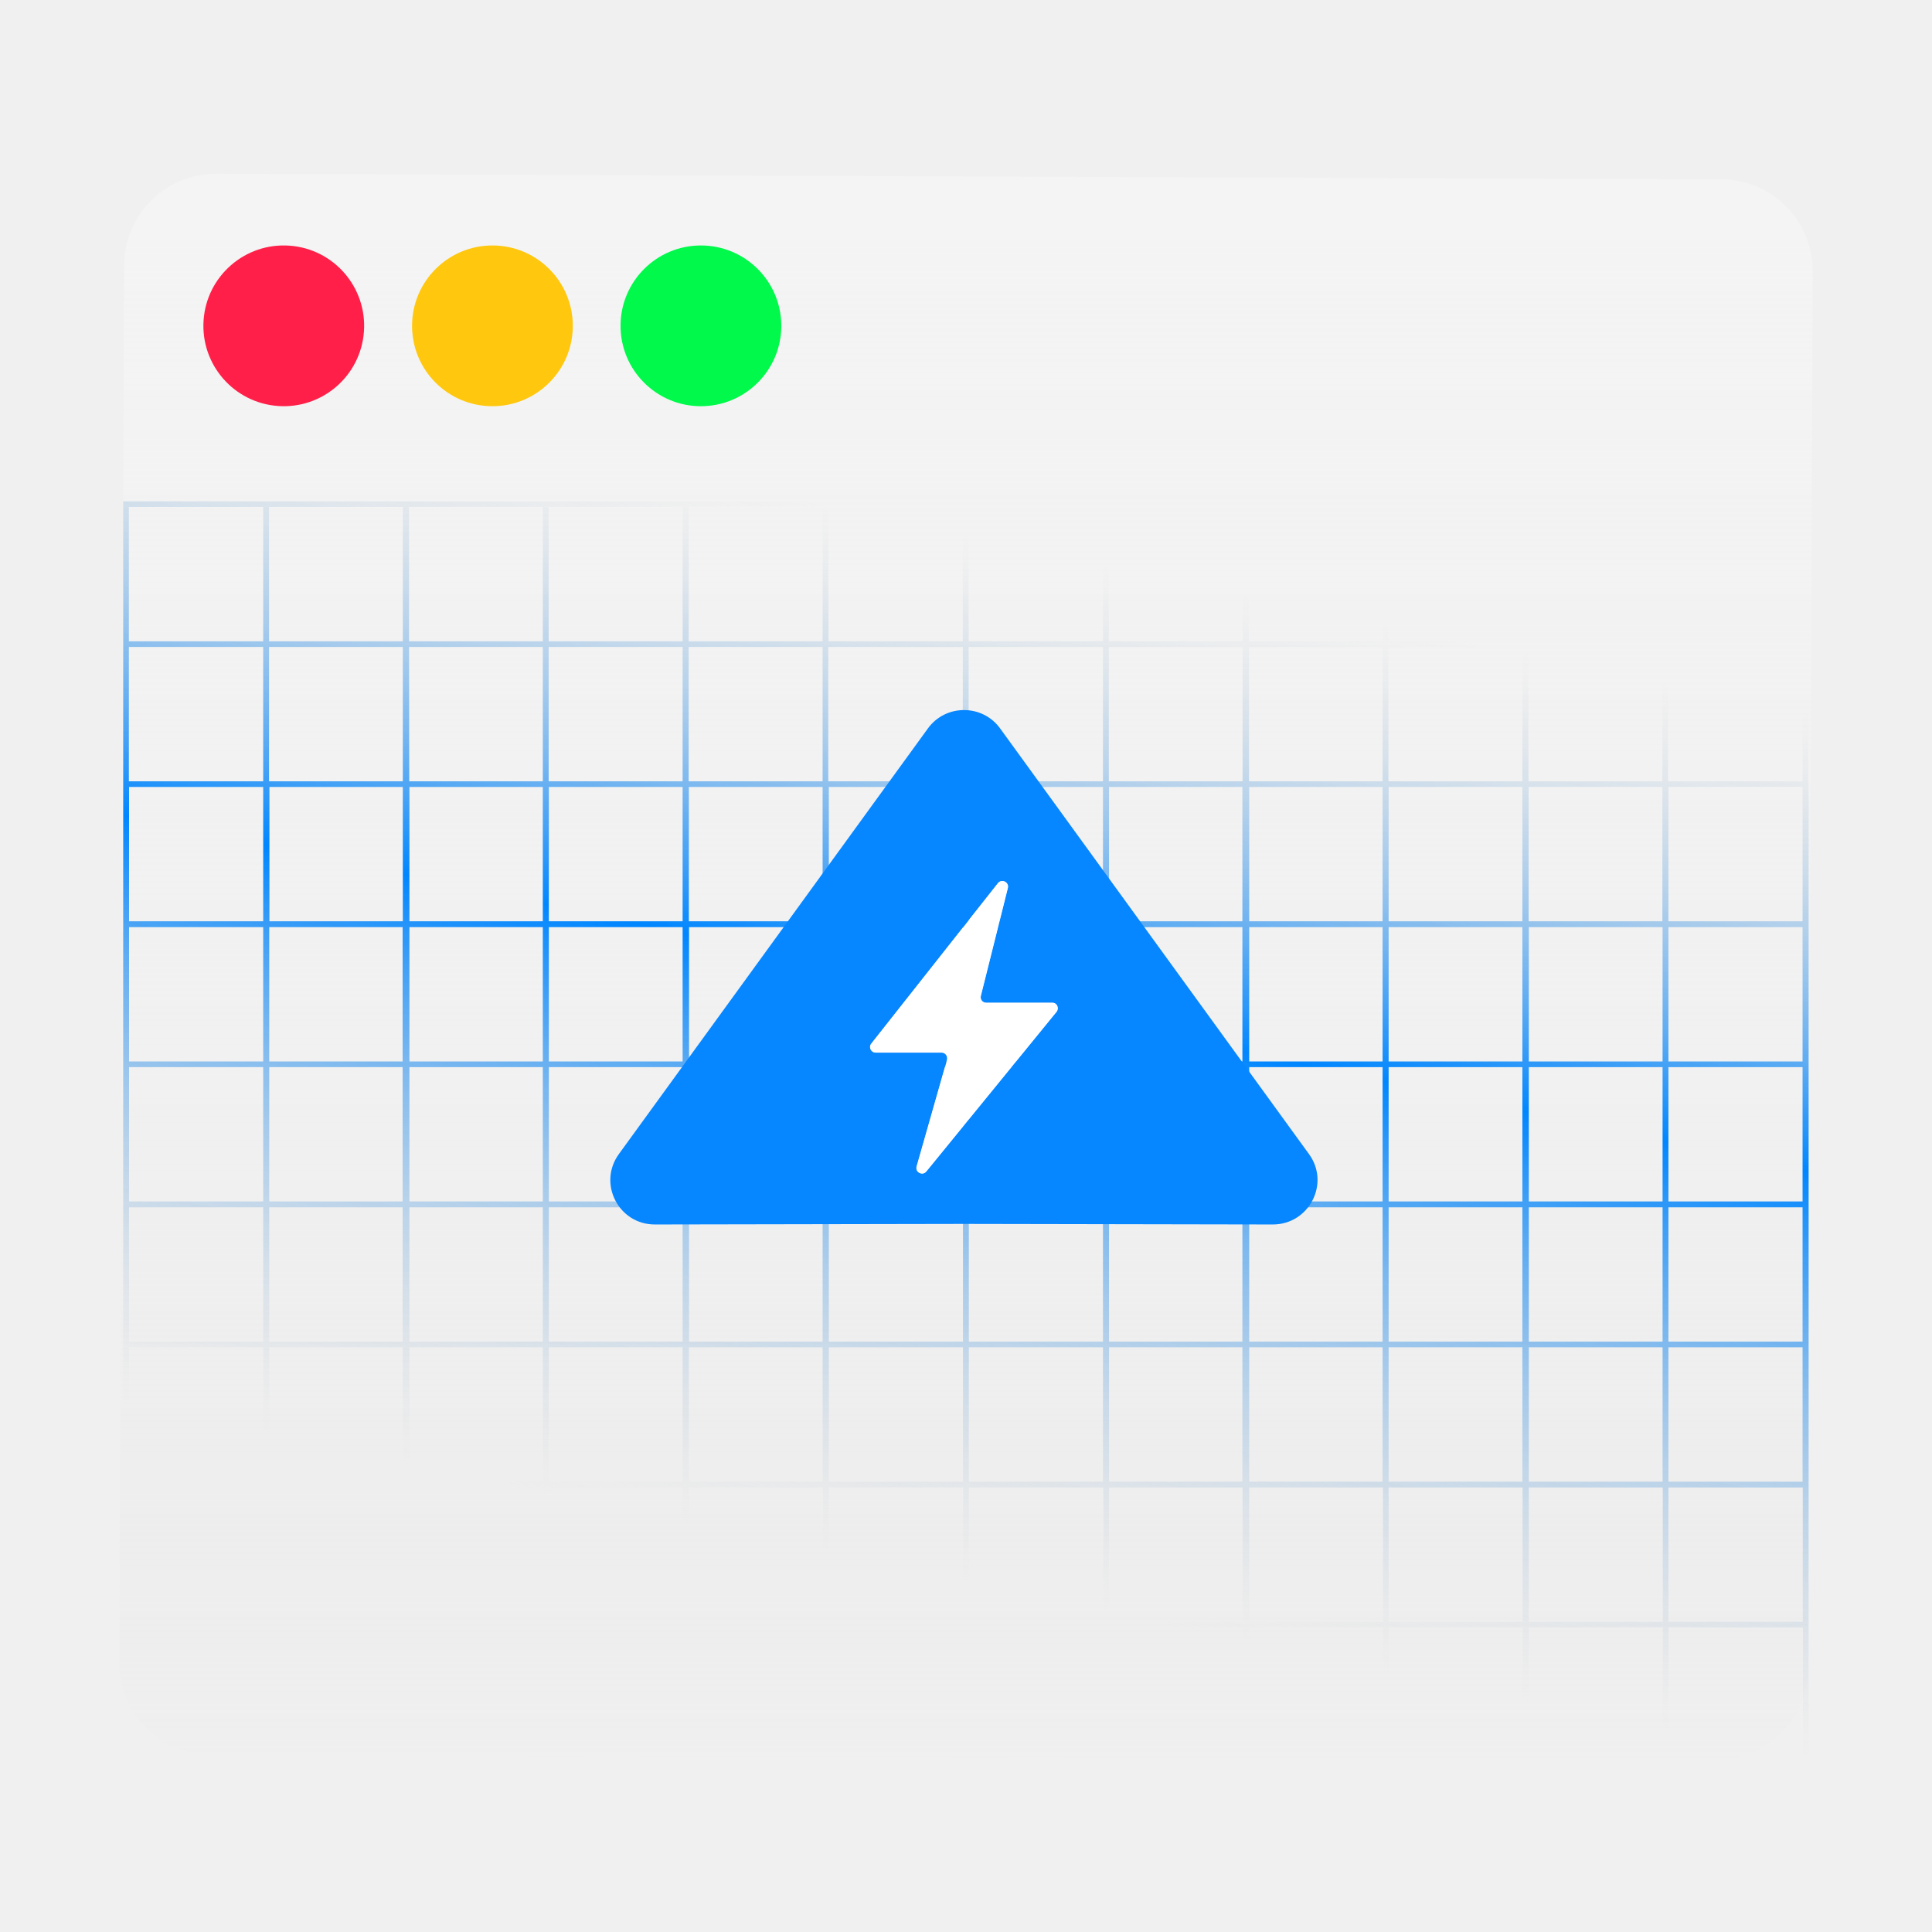
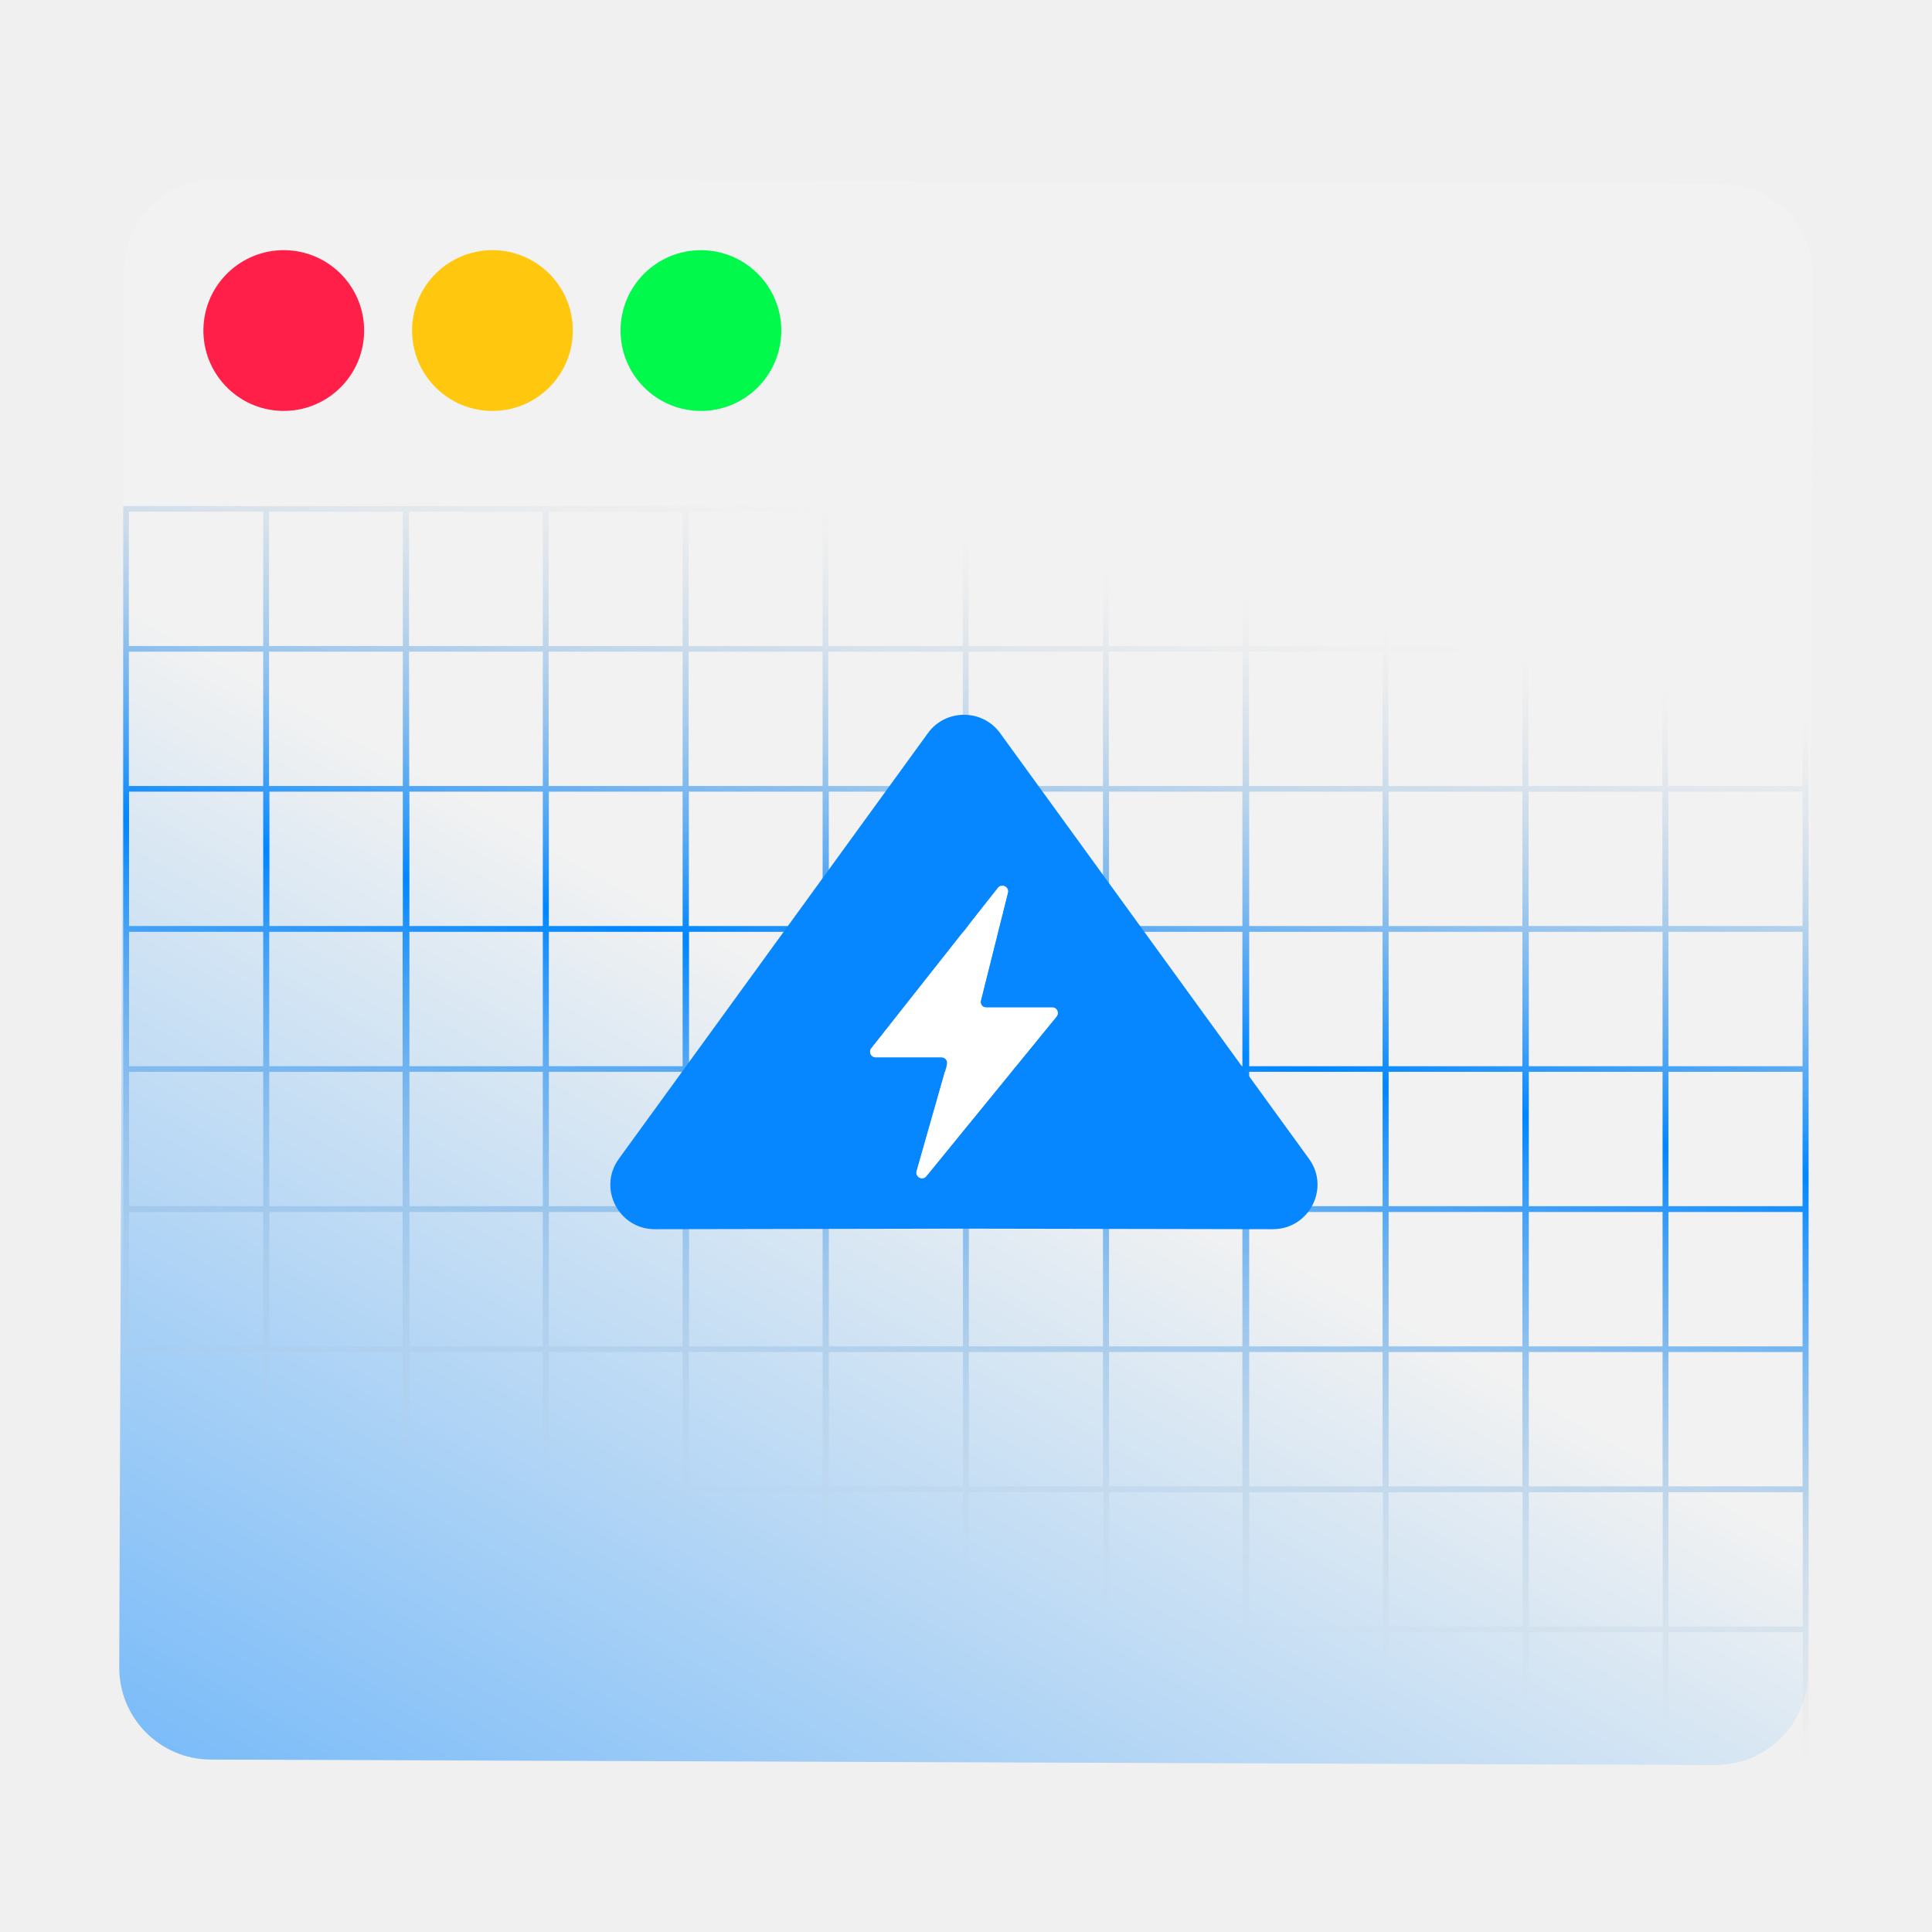
<svg xmlns="http://www.w3.org/2000/svg" version="1.1" id="Layer_1" x="0px" y="0px" viewBox="0 0 1024 1024" style="enable-background:new 0 0 1024 1024;" xml:space="preserve">
  <style type="text/css">
	.st0{fill:url(#path11_1_);}
	.st1{fill:#FF1F48;}
	.st2{fill:#FFC70E;}
	.st3{fill:#00F94A;}
	.st4{fill:url(#SVGID_1_);}
	.st5{fill:#0686FF;}
	.st6{fill:#FFFFFF;}
</style>
  <g id="orca">
-     <linearGradient id="path11_1_" gradientUnits="userSpaceOnUse" x1="512" y1="895.469" x2="512" y2="85.487" gradientTransform="matrix(1 0 0 -1 0 1021.89)">
-       <stop offset="0" style="stop-color:#F4F4F4" />
-       <stop offset="0.541" style="stop-color:#F2F2F2;stop-opacity:0.459" />
-       <stop offset="0.736" style="stop-color:#EBEBEB;stop-opacity:0.264" />
-       <stop offset="0.874" style="stop-color:#DFDFDF;stop-opacity:0.126" />
-       <stop offset="0.986" style="stop-color:#CFCFCF;stop-opacity:1.415163e-02" />
-       <stop offset="1" style="stop-color:#CCCCCC;stop-opacity:0" />
+     <linearGradient id="path11_1_" gradientUnits="userSpaceOnUse" x1="-29.852" y1="1484.179" x2="489.292" y2="555.606">
+       <stop offset="0" style="stop-color:#0686FF" />
+       <stop offset="0.275" style="stop-color:#43A2FC" />
+       <stop offset="0.908" style="stop-color:#DBE8F3" />
+       <stop offset="1" style="stop-color:#F2F2F2" />
    </linearGradient>
-     <path id="path11" class="st0" d="M909.3,933l-797.6-2.9c-26.9-0.1-48.6-22-48.5-48.9l2.6-740.6   c0.1-26.9,22-48.6,48.9-48.5L912.3,95c26.9,0.1,48.6,22,48.5,48.9l-2.7,740.6C958.1,911.3,936.2,933,909.3,933z" />
-     <ellipse transform="matrix(7.088901e-02 -0.9975 0.9975 7.088901e-02 -32.5272 310.4791)" class="st1" cx="150.4" cy="172.7" rx="42.6" ry="42.6" />
-     <circle class="st2" cx="261" cy="172.7" r="42.6" />
-     <circle class="st3" cx="371.5" cy="172.7" r="42.6" />
+     <path id="path11" class="st0" d="M909.3,935.5l-797.6-2.9c-26.9-0.1-48.6-22-48.5-48.9l2.6-740.6   c0.1-26.9,22-48.6,48.9-48.5l797.6,2.9c26.9,0.1,48.6,22,48.5,48.9L958.1,887C958.1,913.8,936.2,935.5,909.3,935.5z" />
+     <ellipse transform="matrix(7.088901e-02 -0.9975 0.9975 7.088901e-02 -35.0213 312.8022)" class="st1" cx="150.4" cy="175.2" rx="42.6" ry="42.6" />
+     <circle class="st2" cx="261" cy="175.2" r="42.6" />
+     <circle class="st3" cx="371.5" cy="175.2" r="42.6" />
  </g>
  <g>
-     <linearGradient id="SVGID_1_" gradientUnits="userSpaceOnUse" x1="576.427" y1="725.477" x2="463.747" y2="193.008" gradientTransform="matrix(1 0 0 -1 0 1021.89)">
+     <linearGradient id="SVGID_1_" gradientUnits="userSpaceOnUse" x1="576.427" y1="722.976" x2="463.747" y2="190.507" gradientTransform="matrix(1 0 0 -1 0 1021.89)">
      <stop offset="0" style="stop-color:#CCCCCC;stop-opacity:0" />
      <stop offset="0.438" style="stop-color:#0086FF" />
      <stop offset="1" style="stop-color:#CCCCCC;stop-opacity:0" />
    </linearGradient>
-     <path class="st4" d="M958.4,414.1v-71.2v-3v-74.2h-74.3h-3H810h-3.2h-71.1h-3h-70.9h-3.4h-70.9h-3h-71.3h-3h-71.3h-3H365h-3.2   h-71.1h-3h-70.9h-3.4h-70.9h-3H65.3v74.2v3v71.2v3v71.2v3v71.2v3v71.2v3v71.2v3v74.2h0.1v71.2v3v74.2h74.3h3h70.9h3.4h70.9h3H362   h3.2h71.1h3h71.3h3h71.3h3h70.9h3.4H733h3h71h3.2h71.1h3h74.3v-74.2v-3v-71.2v-3v-71.2v-3v-71.2v-3v-71.2v-3v-71.2v-3v-74.2   L958.4,414.1L958.4,414.1z M884.3,714.1h71.1v71.2h-71.1V714.1z M884.3,711.1v-71.2h71.1v71.2H884.3z M884.3,636.8v-71.2h71.1v71.2   H884.3z M884.3,562.6v-71.2h71.1v71.2H884.3z M955.4,417.1v71.2h-71.1v-71.2L955.4,417.1L955.4,417.1z M884.2,268.7h71.2v71.2   h-71.2V268.7z M884.2,342.9h71.2v71.2h-71.2h-0.1L884.2,342.9L884.2,342.9z M810.3,714.1h70.9v71.2h-70.9V714.1z M810.3,711.1   v-71.2h70.9v71.2H810.3z M810.3,636.8v-71.2h70.9v71.2H810.3z M810.3,562.6v-71.2h70.9v71.2H810.3z M881.1,417.1v71.2h-70.9v-71.2   L881.1,417.1L881.1,417.1z M810.1,268.7h71v71.2h-71V268.7z M810.1,342.9h71v71.2h-70.9h-0.1V342.9z M736,714.1h70.9v71.2H736   V714.1z M736,711.1v-71.2h70.9v71.2H736z M736,636.8v-71.2h70.9v71.2H736z M736,562.6v-71.2h70.9v71.2H736z M806.9,417.1v71.2H736   v-71.2L806.9,417.1L806.9,417.1z M735.9,268.7h71v71.2h-71V268.7z M735.9,342.9h71v71.2H736h-0.1V342.9z M662.1,714.1h70.7v71.2   h-70.7V714.1z M662.1,711.1v-71.2h70.7v71.2H662.1z M662.1,636.8v-71.2h70.7v71.2H662.1z M662.1,562.6v-71.2h70.7v71.2H662.1z    M732.8,417.1v71.2h-70.7v-71.2L732.8,417.1L732.8,417.1z M661.9,268.7h70.9v71.2h-70.9V268.7z M661.9,342.9h70.9v71.2h-70.7H662   v-71.2H661.9z M587.8,714.1h70.7v71.2h-70.7V714.1z M587.8,711.1v-71.2h70.7v71.2H587.8z M587.8,636.8v-71.2h70.7v71.2H587.8z    M587.8,562.6v-71.2h70.7v71.2H587.8z M658.5,417.1v71.2h-70.7v-71.2L658.5,417.1L658.5,417.1z M587.7,268.7h70.9v71.2h-70.9V268.7   z M587.7,342.9h70.9v71.2h-70.8h-0.1L587.7,342.9L587.7,342.9z M513.5,714.1h71.1v71.2h-71.1V714.1z M513.5,711.1v-71.2h71.1v71.2   H513.5z M513.5,636.8v-71.2h71.1v71.2H513.5z M513.5,562.6v-71.2h71.1v71.2H513.5z M584.6,417.1v71.2h-71.1v-71.2L584.6,417.1   L584.6,417.1z M513.4,268.7h71.2v71.2h-71.2V268.7z M513.4,342.9h71.2v71.2h-71.1h-0.1L513.4,342.9L513.4,342.9z M439.3,714.1h71.1   v71.2h-71.1V714.1z M439.3,711.1v-71.2h71.1v71.2H439.3z M439.3,636.8v-71.2h71.1v71.2H439.3z M439.3,562.6v-71.2h71.1v71.2H439.3z    M510.4,417.1v71.2h-71.1v-71.2L510.4,417.1L510.4,417.1z M439.1,268.7h71.2v71.2h-71.2L439.1,268.7L439.1,268.7z M439.1,342.9   h71.2v71.2h-71.2H439v-71.2H439.1z M365.2,714.1H436v71.2h-70.9v-71.2H365.2z M365.2,711.1v-71.2H436v71.2H365.2z M365.2,636.8   v-71.2H436v71.2H365.2z M365.2,562.6v-71.2H436v71.2H365.2z M436,417.1v71.2h-70.9v-71.2L436,417.1L436,417.1z M365,268.7h71v71.2   h-71V268.7z M365,342.9h71v71.2h-70.9H365V342.9z M290.9,714.1h70.9v71.2h-70.9V714.1z M290.9,711.1v-71.2h70.9v71.2H290.9z    M290.9,636.8v-71.2h70.9v71.2H290.9z M290.9,562.6v-71.2h70.9v71.2H290.9z M361.8,417.1v71.2h-70.9v-71.2L361.8,417.1L361.8,417.1   z M290.8,268.7h71v71.2h-71V268.7z M290.8,342.9h71v71.2h-70.9h-0.1V342.9z M217,714.1h70.7v71.2H217V714.1z M217,711.1v-71.2h70.7   v71.2H217z M217,636.8v-71.2h70.7v71.2H217z M217,562.6v-71.2h70.7v71.2H217z M287.7,417.1v71.2H217v-71.2L287.7,417.1L287.7,417.1   z M216.8,268.7h70.9v71.2h-70.9L216.8,268.7L216.8,268.7z M216.8,342.9h70.9v71.2H217h-0.1L216.8,342.9L216.8,342.9z M142.7,714.1   h70.7v71.2h-70.7V714.1z M142.7,711.1v-71.2h70.7v71.2H142.7z M142.7,636.8v-71.2h70.7v71.2H142.7z M142.7,562.6v-71.2h70.7v71.2   H142.7z M213.5,417.1v71.2h-70.7v-71.2L213.5,417.1L213.5,417.1z M142.6,268.7h70.9v71.2h-70.9V268.7z M142.6,342.9h70.9v71.2   h-70.8h-0.1L142.6,342.9L142.6,342.9z M68.4,714.1h71.1v71.2H68.4V714.1z M68.4,711.1v-71.2h71.1v71.2H68.4z M68.4,636.8v-71.2   h71.1v71.2H68.4z M68.4,562.6v-71.2h71.1v71.2H68.4z M139.5,417.1v71.2H68.4v-71.2L139.5,417.1L139.5,417.1z M68.3,268.7h71.2v71.2   H68.3V268.7z M68.3,342.9h71.2v71.2H68.3V342.9z M139.7,933.8H68.4v-71.2h71.2L139.7,933.8L139.7,933.8z M68.4,859.6v-71.2h71.2   h0.1v71.2H68.4z M213.6,933.8h-70.9v-71.2h70.9V933.8z M142.7,859.6v-71.2h70.7h0.1v71.2H142.7z M287.9,933.8H217v-71.2h70.9V933.8   z M217,859.6v-71.2h70.8h0.1v71.2H217z M361.9,933.8h-71v-71.2h71V933.8z M290.9,859.6v-71.2h70.9h0.1v71.2H290.9z M436.2,933.8   h-71v-71.2h71V933.8z M365.2,859.6v-71.2h70.9h0.1v71.2H365.2z M510.5,933.8h-71.2v-71.2h71.2V933.8z M439.3,859.6v-71.2h71.1h0.1   v71.2H439.3z M584.7,933.8h-71.2v-71.2h71.2V933.8z M513.5,859.6v-71.2h71.2h0.1v71.2H513.5z M658.7,933.8h-70.9v-71.2h70.9V933.8z    M587.8,859.6v-71.2h70.7h0.1v71.2H587.8z M732.9,933.8H662v-71.2h70.9V933.8z M662.1,859.6v-71.2h70.8h0.1v71.2H662.1z M807,933.8   h-71v-71.2h71V933.8z M736,859.6v-71.2h70.9h0.1v71.2H736z M881.3,933.8h-71v-71.2h71V933.8z M810.3,859.6v-71.2h70.9h0.1v71.2   H810.3z M955.6,933.8h-71.2v-71.2h71.2V933.8z M884.3,859.6v-71.2h71.2v71.2H884.3z" />
+     <path class="st4" d="M958.4,416.6v-71.2v-3v-74.2h-74.3h-3H810h-3.2h-71.1h-3h-70.9h-3.4h-70.9h-3h-71.3h-3h-71.3h-3H365h-3.2   h-71.1h-3h-70.9h-3.4h-70.9h-3H65.3v74.2v3v71.2v3v71.2v3V565v3v71.2v3v71.2v3v74.2h0.1v71.2v3V939h74.3h3h70.9h3.4h70.9h3H362h3.2   h71.1h3h71.3h3h71.3h3h70.9h3.4H733h3h71h3.2h71.1h3h74.3v-74.2v-3v-71.2v-3v-71.2v-3v-71.2v-3V568v-3v-71.2v-3v-74.2L958.4,416.6   L958.4,416.6z M884.3,716.6h71.1v71.2h-71.1V716.6z M884.3,713.6v-71.2h71.1v71.2H884.3z M884.3,639.3v-71.2h71.1v71.2H884.3z    M884.3,565.1v-71.2h71.1v71.2H884.3z M955.4,419.6v71.2h-71.1v-71.2L955.4,419.6L955.4,419.6z M884.2,271.2h71.2v71.2h-71.2V271.2   z M884.2,345.4h71.2v71.2h-71.2h-0.1L884.2,345.4L884.2,345.4z M810.3,716.6h70.9v71.2h-70.9V716.6z M810.3,713.6v-71.2h70.9v71.2   H810.3z M810.3,639.3v-71.2h70.9v71.2H810.3z M810.3,565.1v-71.2h70.9v71.2H810.3z M881.1,419.6v71.2h-70.9v-71.2L881.1,419.6   L881.1,419.6z M810.1,271.2h71v71.2h-71V271.2z M810.1,345.4h71v71.2h-70.9h-0.1V345.4z M736,716.6h70.9v71.2H736V716.6z    M736,713.6v-71.2h70.9v71.2H736z M736,639.3v-71.2h70.9v71.2H736z M736,565.1v-71.2h70.9v71.2H736z M806.9,419.6v71.2H736v-71.2   L806.9,419.6L806.9,419.6z M735.9,271.2h71v71.2h-71V271.2z M735.9,345.4h71v71.2H736h-0.1V345.4z M662.1,716.6h70.7v71.2h-70.7   V716.6z M662.1,713.6v-71.2h70.7v71.2H662.1z M662.1,639.3v-71.2h70.7v71.2H662.1z M662.1,565.1v-71.2h70.7v71.2H662.1z    M732.8,419.6v71.2h-70.7v-71.2L732.8,419.6L732.8,419.6z M661.9,271.2h70.9v71.2h-70.9V271.2z M661.9,345.4h70.9v71.2h-70.7H662   v-71.2H661.9z M587.8,716.6h70.7v71.2h-70.7V716.6z M587.8,713.6v-71.2h70.7v71.2H587.8z M587.8,639.3v-71.2h70.7v71.2H587.8z    M587.8,565.1v-71.2h70.7v71.2H587.8z M658.5,419.6v71.2h-70.7v-71.2L658.5,419.6L658.5,419.6z M587.7,271.2h70.9v71.2h-70.9V271.2   z M587.7,345.4h70.9v71.2h-70.8h-0.1L587.7,345.4L587.7,345.4z M513.5,716.6h71.1v71.2h-71.1V716.6z M513.5,713.6v-71.2h71.1v71.2   H513.5z M513.5,639.3v-71.2h71.1v71.2H513.5z M513.5,565.1v-71.2h71.1v71.2H513.5z M584.6,419.6v71.2h-71.1v-71.2L584.6,419.6   L584.6,419.6z M513.4,271.2h71.2v71.2h-71.2V271.2z M513.4,345.4h71.2v71.2h-71.1h-0.1L513.4,345.4L513.4,345.4z M439.3,716.6h71.1   v71.2h-71.1V716.6z M439.3,713.6v-71.2h71.1v71.2H439.3z M439.3,639.3v-71.2h71.1v71.2H439.3z M439.3,565.1v-71.2h71.1v71.2H439.3z    M510.4,419.6v71.2h-71.1v-71.2L510.4,419.6L510.4,419.6z M439.1,271.2h71.2v71.2h-71.2L439.1,271.2L439.1,271.2z M439.1,345.4   h71.2v71.2h-71.2H439v-71.2H439.1z M365.2,716.6H436v71.2h-70.9v-71.2H365.2z M365.2,713.6v-71.2H436v71.2H365.2z M365.2,639.3   v-71.2H436v71.2H365.2z M365.2,565.1v-71.2H436v71.2H365.2z M436,419.6v71.2h-70.9v-71.2L436,419.6L436,419.6z M365,271.2h71v71.2   h-71V271.2z M365,345.4h71v71.2h-70.9H365V345.4z M290.9,716.6h70.9v71.2h-70.9V716.6z M290.9,713.6v-71.2h70.9v71.2H290.9z    M290.9,639.3v-71.2h70.9v71.2H290.9z M290.9,565.1v-71.2h70.9v71.2H290.9z M361.8,419.6v71.2h-70.9v-71.2L361.8,419.6L361.8,419.6   z M290.8,271.2h71v71.2h-71V271.2z M290.8,345.4h71v71.2h-70.9h-0.1V345.4z M217,716.6h70.7v71.2H217V716.6z M217,713.6v-71.2h70.7   v71.2H217z M217,639.3v-71.2h70.7v71.2H217z M217,565.1v-71.2h70.7v71.2H217z M287.7,419.6v71.2H217v-71.2L287.7,419.6L287.7,419.6   z M216.8,271.2h70.9v71.2h-70.9L216.8,271.2L216.8,271.2z M216.8,345.4h70.9v71.2H217h-0.1L216.8,345.4L216.8,345.4z M142.7,716.6   h70.7v71.2h-70.7V716.6z M142.7,713.6v-71.2h70.7v71.2H142.7z M142.7,639.3v-71.2h70.7v71.2H142.7z M142.7,565.1v-71.2h70.7v71.2   H142.7z M213.5,419.6v71.2h-70.7v-71.2L213.5,419.6L213.5,419.6z M142.6,271.2h70.9v71.2h-70.9V271.2z M142.6,345.4h70.9v71.2   h-70.8h-0.1L142.6,345.4L142.6,345.4z M68.4,716.6h71.1v71.2H68.4V716.6z M68.4,713.6v-71.2h71.1v71.2H68.4z M68.4,639.3v-71.2   h71.1v71.2H68.4z M68.4,565.1v-71.2h71.1v71.2H68.4z M139.5,419.6v71.2H68.4v-71.2L139.5,419.6L139.5,419.6z M68.3,271.2h71.2v71.2   H68.3V271.2z M68.3,345.4h71.2v71.2H68.3V345.4z M139.7,936.3H68.4v-71.2h71.2L139.7,936.3L139.7,936.3z M68.4,862.1v-71.2h71.2   h0.1v71.2H68.4z M213.6,936.3h-70.9v-71.2h70.9V936.3z M142.7,862.1v-71.2h70.7h0.1v71.2H142.7z M287.9,936.3H217v-71.2h70.9V936.3   z M217,862.1v-71.2h70.8h0.1v71.2H217z M361.9,936.3h-71v-71.2h71V936.3z M290.9,862.1v-71.2h70.9h0.1v71.2H290.9z M436.2,936.3   h-71v-71.2h71V936.3z M365.2,862.1v-71.2h70.9h0.1v71.2H365.2z M510.5,936.3h-71.2v-71.2h71.2V936.3z M439.3,862.1v-71.2h71.1h0.1   v71.2H439.3z M584.7,936.3h-71.2v-71.2h71.2V936.3z M513.5,862.1v-71.2h71.2h0.1v71.2H513.5z M658.7,936.3h-70.9v-71.2h70.9V936.3z    M587.8,862.1v-71.2h70.7h0.1v71.2H587.8z M732.9,936.3H662v-71.2h70.9V936.3z M662.1,862.1v-71.2h70.8h0.1v71.2H662.1z M807,936.3   h-71v-71.2h71V936.3z M736,862.1v-71.2h70.9h0.1v71.2H736z M881.3,936.3h-71v-71.2h71V936.3z M810.3,862.1v-71.2h70.9h0.1v71.2   H810.3z M955.6,936.3h-71.2v-71.2h71.2V936.3z M884.3,862.1v-71.2h71.2v71.2H884.3z" />
  </g>
-   <path class="st5" d="M693.8,611.7L530.1,386.1c-9.4-13-28.9-13-38.3,0L328,611.7c-11.3,15.6-0.1,37.4,19.2,37.3l163.7-0.3l163.7,0.3  C693.9,649,705.1,627.2,693.8,611.7z M559.9,536.3l-69,84.6c-2,2.5-6,0.4-5.1-2.7l16.1-56.5c0.5-1.9-0.9-3.8-2.8-3.8h-35  c-2.5,0-3.9-2.9-2.3-4.8l67.1-85c2-2.5,6-0.5,5.2,2.6l-14.3,57.1c-0.5,1.9,0.9,3.7,2.9,3.7h35C560.1,531.4,561.4,534.3,559.9,536.3z  " />
-   <path class="st6" d="M560,536.3l-69,84.6c-2,2.5-6,0.4-5.1-2.7l16.1-56.5c0.5-1.9-0.9-3.8-2.8-3.8h-35c-2.5,0-3.9-2.9-2.3-4.8  l67.1-85c2-2.5,6-0.5,5.2,2.6l-14.3,57.1c-0.5,1.9,0.9,3.7,2.9,3.7h35C560.2,531.4,561.6,534.3,560,536.3z" />
+   <path class="st5" d="M693.8,614.2L530.1,388.6c-9.4-13-28.9-13-38.3,0L328,614.2c-11.3,15.6-0.1,37.4,19.2,37.3l163.7-0.3l163.7,0.3  C693.9,651.5,705.1,629.7,693.8,614.2z M559.9,538.8l-69,84.6c-2,2.5-6,0.4-5.1-2.7l16.1-56.5c0.5-1.9-0.9-3.8-2.8-3.8h-35  c-2.5,0-3.9-2.9-2.3-4.8l67.1-85c2-2.5,6-0.5,5.2,2.6l-14.3,57.1c-0.5,1.9,0.9,3.7,2.9,3.7h35C560.1,533.9,561.4,536.8,559.9,538.8z  " />
+   <path class="st6" d="M560,538.8l-69,84.6c-2,2.5-6,0.4-5.1-2.7l16.1-56.5c0.5-1.9-0.9-3.8-2.8-3.8h-35c-2.5,0-3.9-2.9-2.3-4.8  l67.1-85c2-2.5,6-0.5,5.2,2.6l-14.3,57.1c-0.5,1.9,0.9,3.7,2.9,3.7h35C560.2,533.9,561.6,536.8,560,538.8z" />
</svg>
